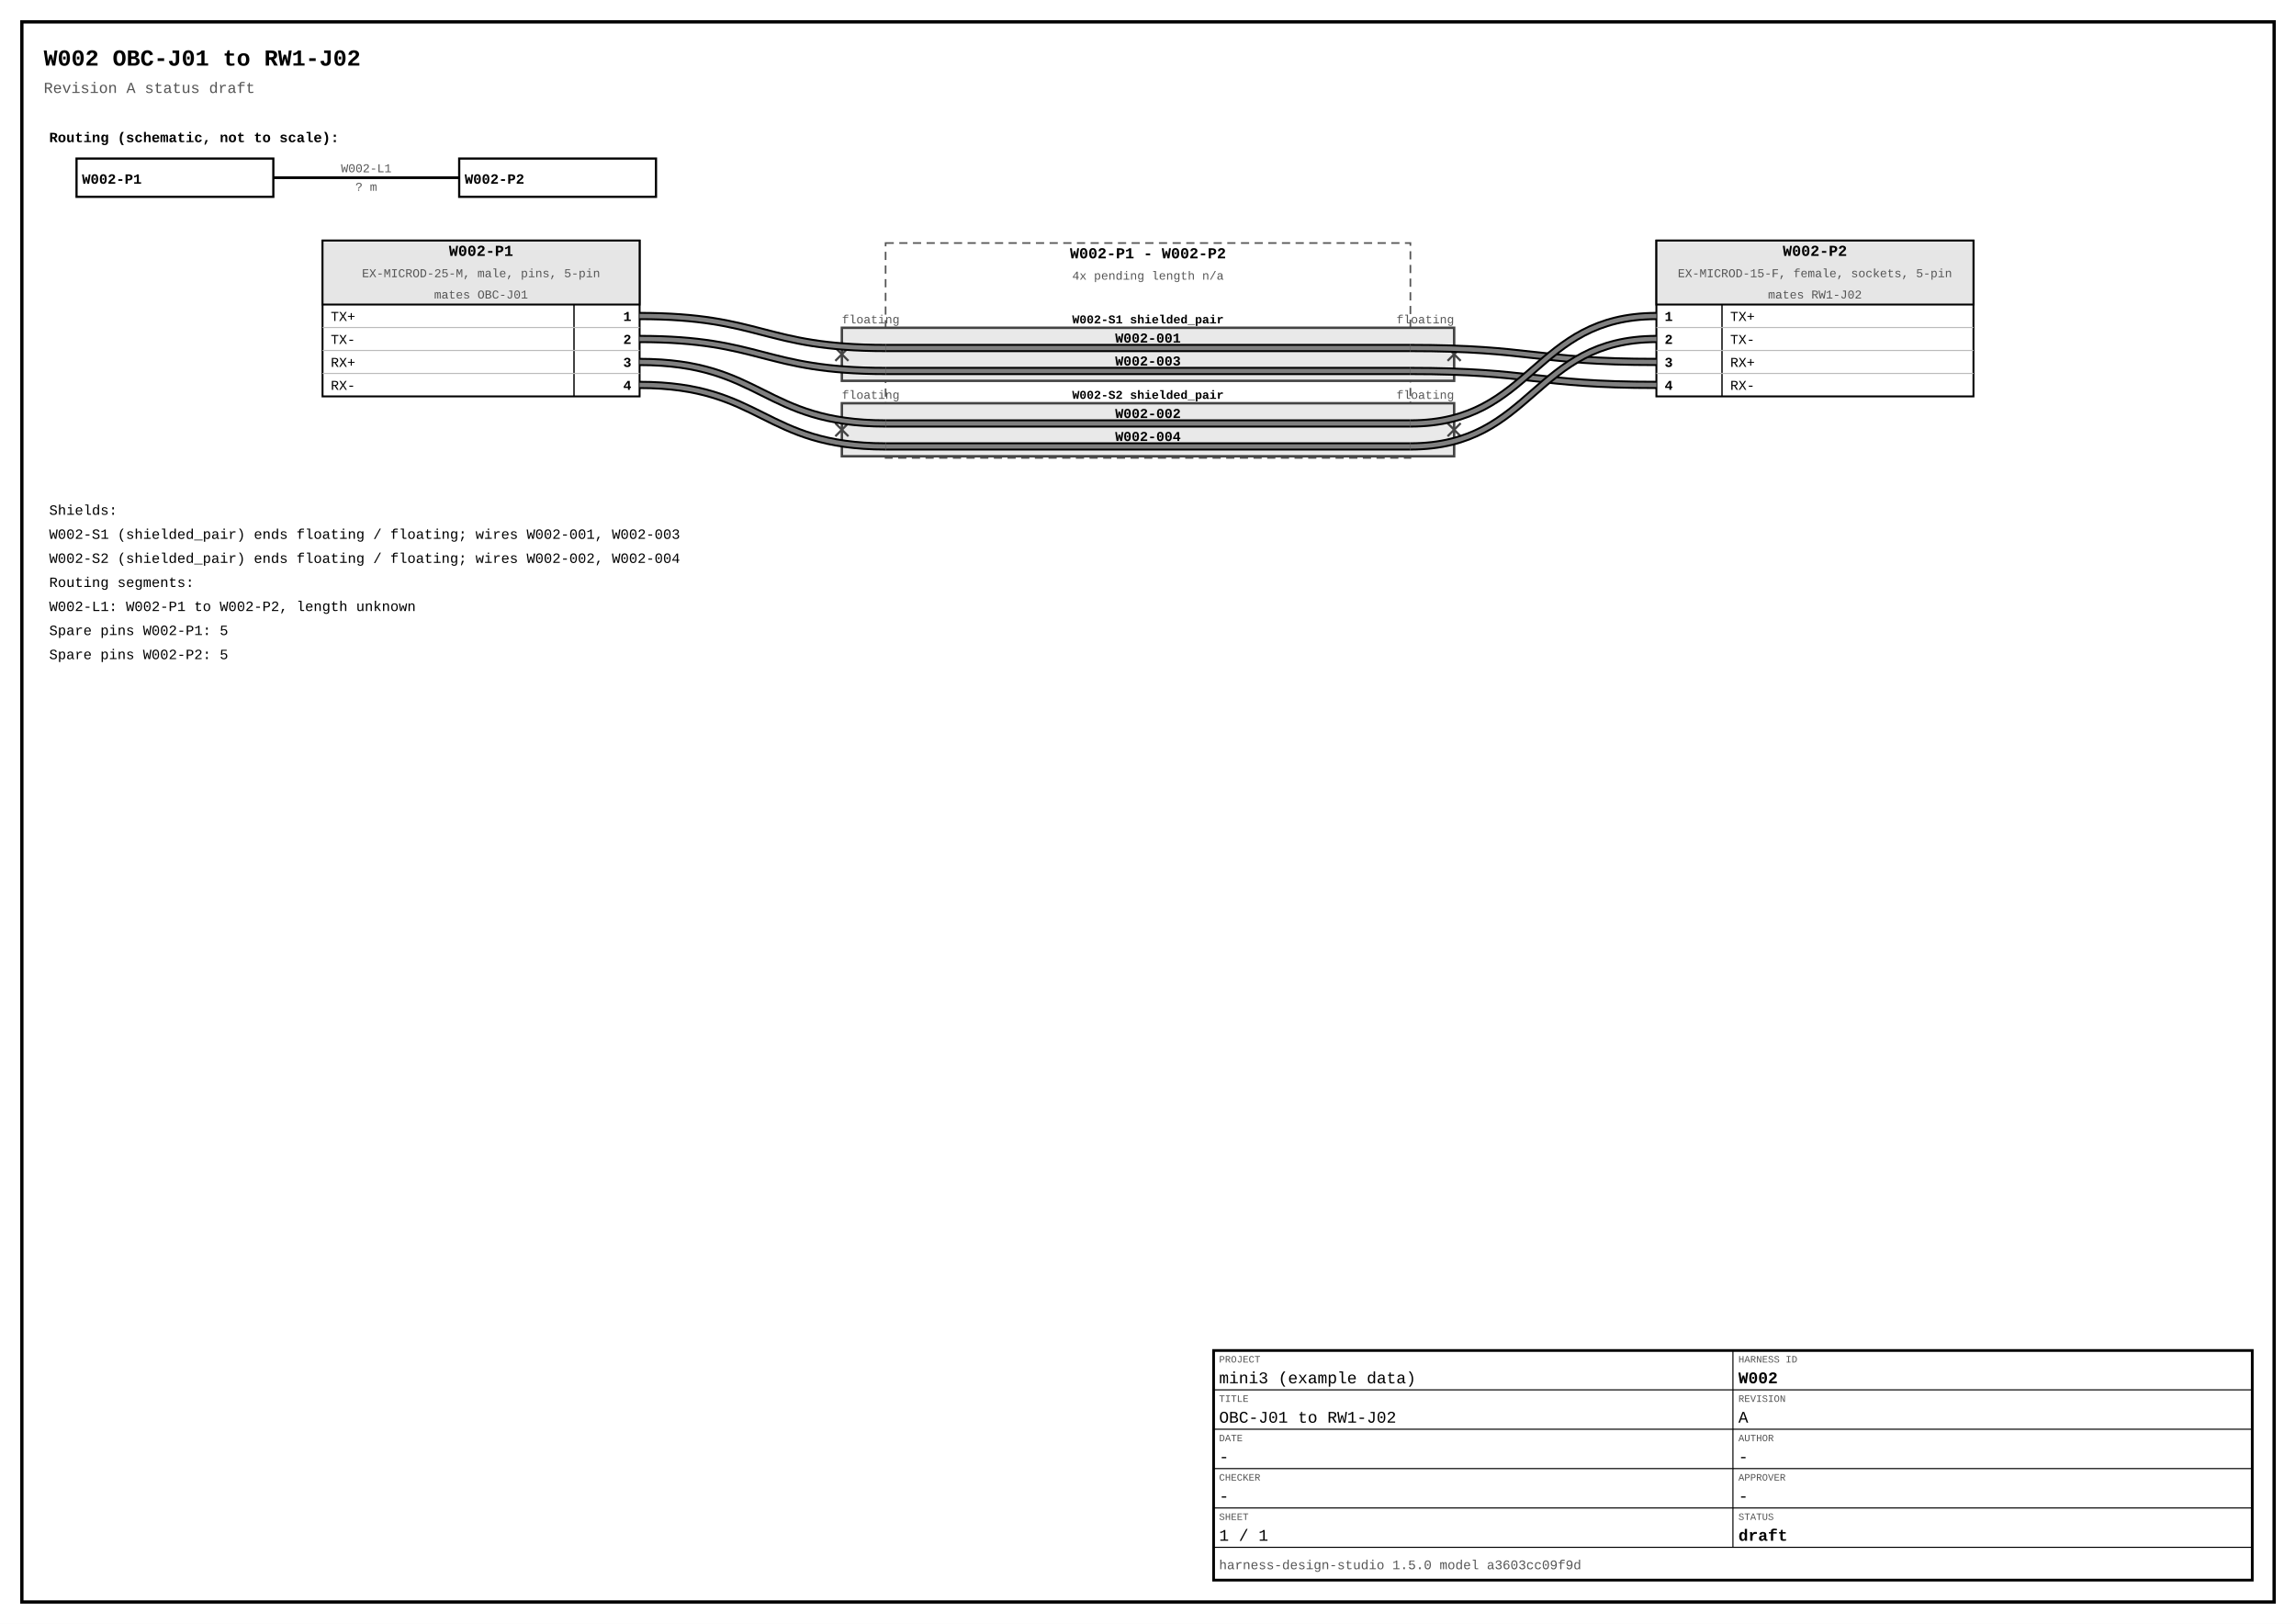
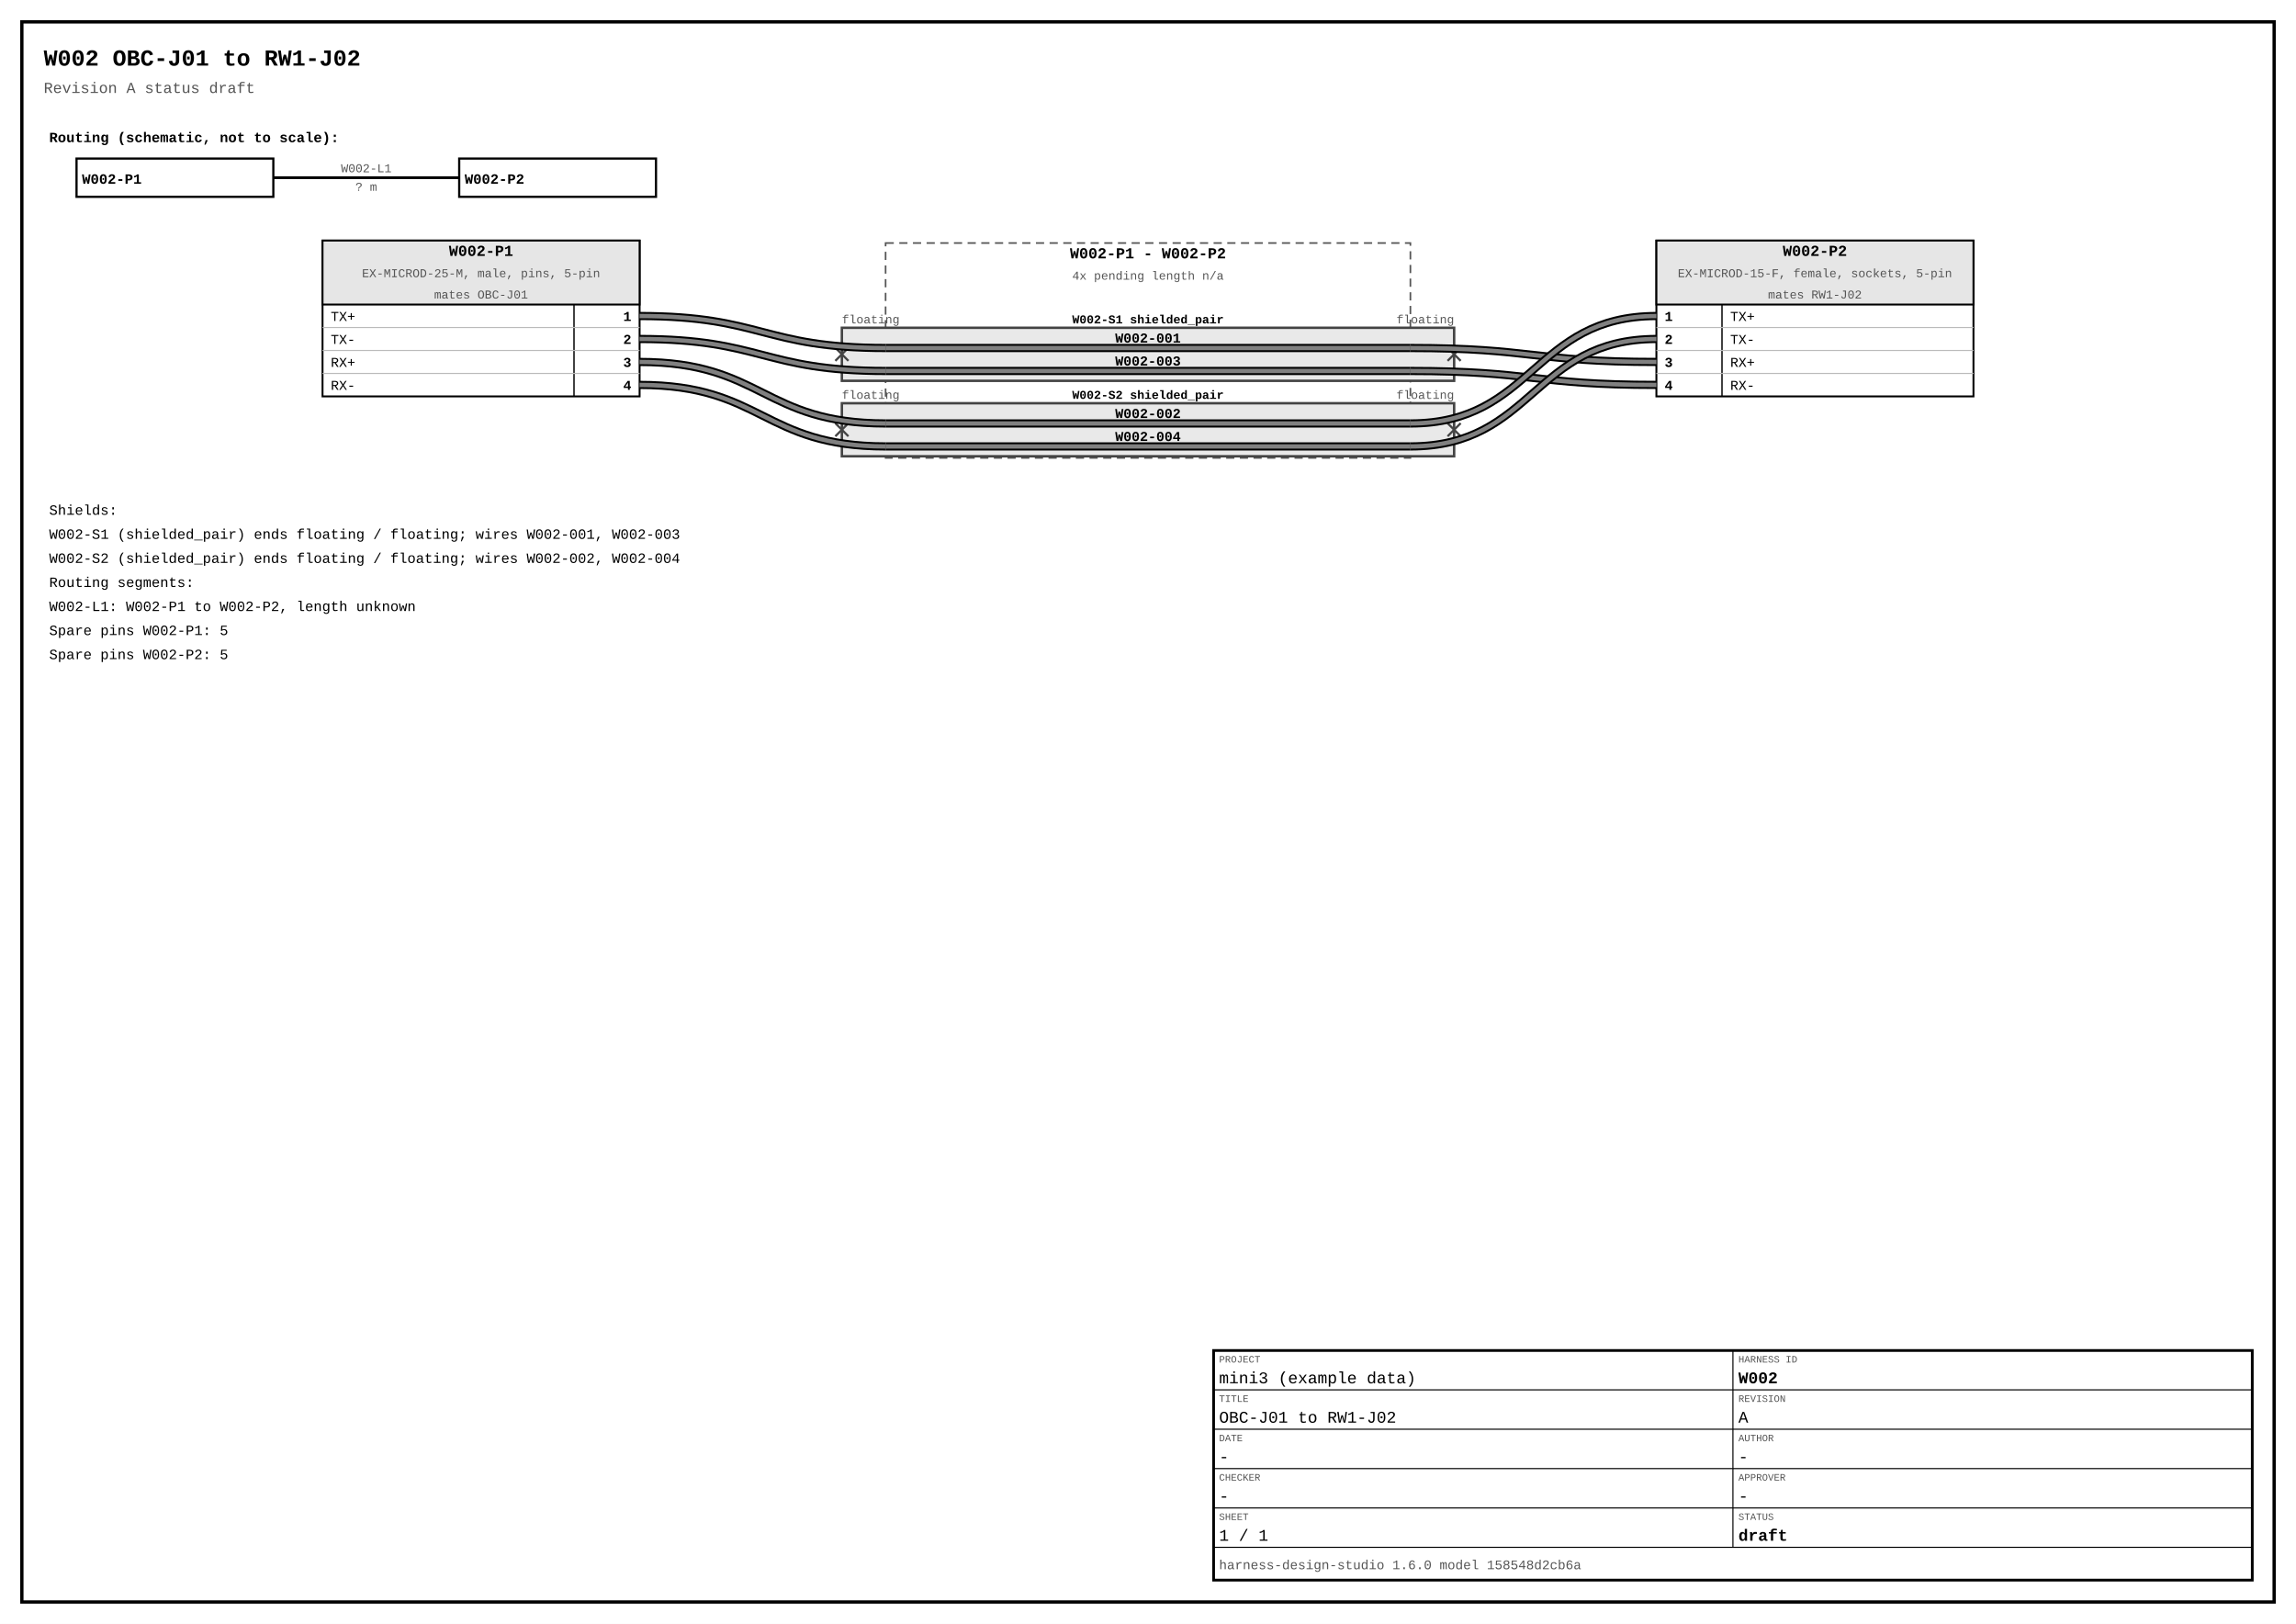
<svg xmlns="http://www.w3.org/2000/svg" width="420mm" height="297mm" viewBox="0 0 420 297" font-family="Courier New, Courier, monospace">
  <rect x="0" y="0" width="420" height="297" fill="#ffffff" />
  <rect x="4" y="4" width="412" height="289" fill="none" stroke="#000000" stroke-width="0.6" />
  <text x="8" y="12" font-size="4.2" font-weight="bold" text-anchor="start" fill="#000000">W002  OBC-J01 to RW1-J02</text>
  <text x="8" y="17" font-size="2.8" text-anchor="start" fill="#555555">Revision A  status draft</text>
  <text x="9" y="26" font-size="2.6" font-weight="bold" text-anchor="start" fill="#000000">Routing (schematic, not to scale):</text>
  <line x1="50" y1="32.5" x2="84" y2="32.5" stroke="#000000" stroke-width="0.5" />
  <text x="67" y="31.5" font-size="2.2" text-anchor="middle" fill="#555555">W002-L1</text>
  <text x="67" y="34.9" font-size="2.2" text-anchor="middle" fill="#555555">? m</text>
  <rect x="14" y="29" width="36" height="7" fill="#ffffff" stroke="#000000" stroke-width="0.4" />
  <text x="15" y="33.6" font-size="2.6" font-weight="bold" text-anchor="start" fill="#000000">W002-P1</text>
  <rect x="84" y="29" width="36" height="7" fill="#ffffff" stroke="#000000" stroke-width="0.4" />
  <text x="85" y="33.6" font-size="2.6" font-weight="bold" text-anchor="start" fill="#000000">W002-P2</text>
  <rect x="59" y="44" width="58" height="28.5" fill="#ffffff" stroke="#000000" stroke-width="0.35" />
  <rect x="59" y="44" width="58" height="11.7" fill="#e6e6e6" stroke="#000000" stroke-width="0.35" />
  <text x="88" y="46.8" font-size="2.8" font-weight="bold" text-anchor="middle" fill="#000000">W002-P1</text>
  <text x="88" y="50.7" font-size="2.2" text-anchor="middle" fill="#555555">EX-MICROD-25-M, male, pins, 5-pin</text>
  <text x="88" y="54.6" font-size="2.2" text-anchor="middle" fill="#555555">mates OBC-J01</text>
  <line x1="105" y1="55.7" x2="105" y2="72.5" stroke="#000000" stroke-width="0.25" />
  <line x1="59" y1="59.9" x2="117" y2="59.9" stroke="#bbbbbb" stroke-width="0.2" />
  <text x="60.5" y="58.7" font-size="2.5" text-anchor="start" fill="#000000" data-ref="sig/W002-P1/1">TX+</text>
  <text x="115.5" y="58.7" font-size="2.5" font-weight="bold" text-anchor="end" fill="#000000" data-ref="pin/W002-P1/1">1</text>
  <line x1="59" y1="64.1" x2="117" y2="64.1" stroke="#bbbbbb" stroke-width="0.2" />
  <text x="60.5" y="62.9" font-size="2.5" text-anchor="start" fill="#000000" data-ref="sig/W002-P1/2">TX-</text>
  <text x="115.5" y="62.9" font-size="2.5" font-weight="bold" text-anchor="end" fill="#000000" data-ref="pin/W002-P1/2">2</text>
  <line x1="59" y1="68.3" x2="117" y2="68.3" stroke="#bbbbbb" stroke-width="0.2" />
  <text x="60.5" y="67.1" font-size="2.5" text-anchor="start" fill="#000000" data-ref="sig/W002-P1/3">RX+</text>
  <text x="115.5" y="67.1" font-size="2.5" font-weight="bold" text-anchor="end" fill="#000000" data-ref="pin/W002-P1/3">3</text>
  <text x="60.5" y="71.3" font-size="2.5" text-anchor="start" fill="#000000" data-ref="sig/W002-P1/4">RX-</text>
  <text x="115.5" y="71.3" font-size="2.5" font-weight="bold" text-anchor="end" fill="#000000" data-ref="pin/W002-P1/4">4</text>
  <rect x="303" y="44" width="58" height="28.5" fill="#ffffff" stroke="#000000" stroke-width="0.35" />
  <rect x="303" y="44" width="58" height="11.7" fill="#e6e6e6" stroke="#000000" stroke-width="0.35" />
  <text x="332" y="46.8" font-size="2.8" font-weight="bold" text-anchor="middle" fill="#000000">W002-P2</text>
  <text x="332" y="50.7" font-size="2.2" text-anchor="middle" fill="#555555">EX-MICROD-15-F, female, sockets, 5-pin</text>
  <text x="332" y="54.6" font-size="2.2" text-anchor="middle" fill="#555555">mates RW1-J02</text>
  <line x1="315" y1="55.7" x2="315" y2="72.5" stroke="#000000" stroke-width="0.25" />
  <line x1="303" y1="59.9" x2="361" y2="59.9" stroke="#bbbbbb" stroke-width="0.2" />
  <text x="304.5" y="58.7" font-size="2.5" font-weight="bold" text-anchor="start" fill="#000000" data-ref="pin/W002-P2/1">1</text>
  <text x="316.5" y="58.7" font-size="2.5" text-anchor="start" fill="#000000" data-ref="sig/W002-P2/1">TX+</text>
  <line x1="303" y1="64.1" x2="361" y2="64.1" stroke="#bbbbbb" stroke-width="0.2" />
  <text x="304.5" y="62.9" font-size="2.5" font-weight="bold" text-anchor="start" fill="#000000" data-ref="pin/W002-P2/2">2</text>
  <text x="316.5" y="62.9" font-size="2.5" text-anchor="start" fill="#000000" data-ref="sig/W002-P2/2">TX-</text>
  <line x1="303" y1="68.3" x2="361" y2="68.3" stroke="#bbbbbb" stroke-width="0.2" />
  <text x="304.5" y="67.1" font-size="2.5" font-weight="bold" text-anchor="start" fill="#000000" data-ref="pin/W002-P2/3">3</text>
  <text x="316.5" y="67.1" font-size="2.5" text-anchor="start" fill="#000000" data-ref="sig/W002-P2/3">RX+</text>
  <text x="304.5" y="71.3" font-size="2.5" font-weight="bold" text-anchor="start" fill="#000000" data-ref="pin/W002-P2/4">4</text>
  <text x="316.5" y="71.3" font-size="2.5" text-anchor="start" fill="#000000" data-ref="sig/W002-P2/4">RX-</text>
  <rect x="162" y="44.45" width="96" height="39.3" fill="none" stroke="#555555" stroke-width="0.3" stroke-dasharray="1.5 1" />
  <text x="210" y="47.25" font-size="2.8" font-weight="bold" text-anchor="middle" fill="#000000">W002-P1 - W002-P2</text>
  <text x="210" y="51.15" font-size="2.2" text-anchor="middle" fill="#555555">4x  pending  length n/a</text>
  <rect x="154" y="59.95" width="112" height="9.7" fill="#e9e9e9" stroke="#444444" stroke-width="0.45" />
  <text x="210" y="59.15" font-size="2.2" font-weight="bold" text-anchor="middle" fill="#000000">W002-S1  shielded_pair</text>
  <text x="154" y="59.15" font-size="2.2" text-anchor="start" fill="#555555">floating</text>
  <text x="266" y="59.15" font-size="2.2" text-anchor="end" fill="#555555">floating</text>
  <line x1="152.8" y1="63.6" x2="155.2" y2="66" stroke="#444444" stroke-width="0.4" />
  <line x1="152.8" y1="66" x2="155.2" y2="63.6" stroke="#444444" stroke-width="0.4" />
  <line x1="264.8" y1="63.6" x2="267.2" y2="66" stroke="#444444" stroke-width="0.4" />
  <line x1="264.8" y1="66" x2="267.2" y2="63.6" stroke="#444444" stroke-width="0.4" />
  <rect x="154" y="73.75" width="112" height="9.7" fill="#e9e9e9" stroke="#444444" stroke-width="0.45" />
  <text x="210" y="72.95" font-size="2.2" font-weight="bold" text-anchor="middle" fill="#000000">W002-S2  shielded_pair</text>
  <text x="154" y="72.95" font-size="2.2" text-anchor="start" fill="#555555">floating</text>
  <text x="266" y="72.95" font-size="2.2" text-anchor="end" fill="#555555">floating</text>
  <line x1="152.8" y1="77.4" x2="155.2" y2="79.8" stroke="#444444" stroke-width="0.4" />
  <line x1="152.8" y1="79.8" x2="155.2" y2="77.4" stroke="#444444" stroke-width="0.4" />
  <line x1="264.8" y1="77.4" x2="267.2" y2="79.8" stroke="#444444" stroke-width="0.4" />
  <line x1="264.8" y1="79.8" x2="267.2" y2="77.4" stroke="#444444" stroke-width="0.4" />
  <path d="M 117 57.8 C 139.5 57.8 139.5 63.65 162 63.65" fill="none" stroke="#000000" stroke-width="1.5" />
  <line x1="162" y1="63.65" x2="258" y2="63.65" stroke="#000000" stroke-width="1.5" />
  <path d="M 258 63.65 C 280.5 63.65 280.5 66.2 303 66.2" fill="none" stroke="#000000" stroke-width="1.5" />
  <path d="M 117 57.8 C 139.5 57.8 139.5 63.65 162 63.65" fill="none" stroke="#808080" stroke-width="0.8" />
  <line x1="162" y1="63.65" x2="258" y2="63.65" stroke="#808080" stroke-width="0.8" />
  <path d="M 258 63.65 C 280.5 63.65 280.5 66.2 303 66.2" fill="none" stroke="#808080" stroke-width="0.8" />
  <text x="210" y="62.65" font-size="2.5" font-weight="bold" text-anchor="middle" fill="#000000">W002-001</text>
  <path d="M 117 62 C 139.5 62 139.5 67.85 162 67.85" fill="none" stroke="#000000" stroke-width="1.5" />
  <line x1="162" y1="67.85" x2="258" y2="67.85" stroke="#000000" stroke-width="1.5" />
  <path d="M 258 67.85 C 280.5 67.85 280.5 70.4 303 70.4" fill="none" stroke="#000000" stroke-width="1.5" />
  <path d="M 117 62 C 139.5 62 139.5 67.85 162 67.85" fill="none" stroke="#808080" stroke-width="0.8" />
  <line x1="162" y1="67.85" x2="258" y2="67.85" stroke="#808080" stroke-width="0.8" />
  <path d="M 258 67.85 C 280.5 67.85 280.5 70.4 303 70.4" fill="none" stroke="#808080" stroke-width="0.8" />
  <text x="210" y="66.85" font-size="2.5" font-weight="bold" text-anchor="middle" fill="#000000">W002-003</text>
  <path d="M 117 66.2 C 139.5 66.2 139.5 77.45 162 77.45" fill="none" stroke="#000000" stroke-width="1.5" />
  <line x1="162" y1="77.45" x2="258" y2="77.45" stroke="#000000" stroke-width="1.5" />
  <path d="M 258 77.45 C 280.5 77.45 280.5 57.8 303 57.8" fill="none" stroke="#000000" stroke-width="1.5" />
  <path d="M 117 66.2 C 139.5 66.2 139.5 77.45 162 77.45" fill="none" stroke="#808080" stroke-width="0.8" />
  <line x1="162" y1="77.45" x2="258" y2="77.45" stroke="#808080" stroke-width="0.8" />
  <path d="M 258 77.45 C 280.5 77.45 280.5 57.8 303 57.8" fill="none" stroke="#808080" stroke-width="0.8" />
  <text x="210" y="76.45" font-size="2.5" font-weight="bold" text-anchor="middle" fill="#000000">W002-002</text>
  <path d="M 117 70.4 C 139.5 70.4 139.5 81.65 162 81.65" fill="none" stroke="#000000" stroke-width="1.5" />
  <line x1="162" y1="81.65" x2="258" y2="81.65" stroke="#000000" stroke-width="1.5" />
  <path d="M 258 81.65 C 280.5 81.65 280.5 62 303 62" fill="none" stroke="#000000" stroke-width="1.5" />
  <path d="M 117 70.4 C 139.5 70.4 139.5 81.65 162 81.65" fill="none" stroke="#808080" stroke-width="0.8" />
  <line x1="162" y1="81.65" x2="258" y2="81.65" stroke="#808080" stroke-width="0.8" />
  <path d="M 258 81.65 C 280.5 81.65 280.5 62 303 62" fill="none" stroke="#808080" stroke-width="0.8" />
  <text x="210" y="80.65" font-size="2.5" font-weight="bold" text-anchor="middle" fill="#000000">W002-004</text>
  <text x="9" y="94.15" font-size="2.6" text-anchor="start" fill="#000000">Shields:</text>
  <text x="9" y="98.55" font-size="2.6" text-anchor="start" fill="#000000">  W002-S1 (shielded_pair) ends floating / floating; wires W002-001, W002-003</text>
  <text x="9" y="102.95" font-size="2.6" text-anchor="start" fill="#000000">  W002-S2 (shielded_pair) ends floating / floating; wires W002-002, W002-004</text>
  <text x="9" y="107.35" font-size="2.6" text-anchor="start" fill="#000000">Routing segments:</text>
  <text x="9" y="111.75" font-size="2.6" text-anchor="start" fill="#000000">  W002-L1: W002-P1 to W002-P2, length unknown</text>
  <text x="9" y="116.15" font-size="2.6" text-anchor="start" fill="#000000">Spare pins W002-P1: 5</text>
  <text x="9" y="120.55" font-size="2.6" text-anchor="start" fill="#000000">Spare pins W002-P2: 5</text>
  <rect x="222" y="247" width="190" height="42" fill="none" stroke="#000000" stroke-width="0.5" />
  <line x1="222" y1="247" x2="317" y2="247" stroke="#000000" stroke-width="0.2" />
  <text x="223" y="249.2" font-size="1.8" text-anchor="start" fill="#555555">PROJECT</text>
  <text x="223" y="253" font-size="3" text-anchor="start" fill="#000000">mini3 (example data)</text>
  <line x1="317" y1="247" x2="412" y2="247" stroke="#000000" stroke-width="0.2" />
  <text x="318" y="249.2" font-size="1.8" text-anchor="start" fill="#555555">HARNESS ID</text>
  <text x="318" y="253" font-size="3" font-weight="bold" text-anchor="start" fill="#000000">W002</text>
  <line x1="222" y1="254.2" x2="317" y2="254.2" stroke="#000000" stroke-width="0.2" />
  <text x="223" y="256.4" font-size="1.8" text-anchor="start" fill="#555555">TITLE</text>
  <text x="223" y="260.2" font-size="3" text-anchor="start" fill="#000000">OBC-J01 to RW1-J02</text>
  <line x1="317" y1="254.2" x2="412" y2="254.2" stroke="#000000" stroke-width="0.2" />
  <text x="318" y="256.4" font-size="1.8" text-anchor="start" fill="#555555">REVISION</text>
  <text x="318" y="260.2" font-size="3" text-anchor="start" fill="#000000">A</text>
  <line x1="222" y1="261.4" x2="317" y2="261.4" stroke="#000000" stroke-width="0.2" />
  <text x="223" y="263.6" font-size="1.8" text-anchor="start" fill="#555555">DATE</text>
  <text x="223" y="267.4" font-size="3" text-anchor="start" fill="#000000">-</text>
  <line x1="317" y1="261.4" x2="412" y2="261.4" stroke="#000000" stroke-width="0.2" />
  <text x="318" y="263.6" font-size="1.8" text-anchor="start" fill="#555555">AUTHOR</text>
  <text x="318" y="267.4" font-size="3" text-anchor="start" fill="#000000">-</text>
  <line x1="222" y1="268.6" x2="317" y2="268.6" stroke="#000000" stroke-width="0.2" />
  <text x="223" y="270.8" font-size="1.8" text-anchor="start" fill="#555555">CHECKER</text>
  <text x="223" y="274.6" font-size="3" text-anchor="start" fill="#000000">-</text>
  <line x1="317" y1="268.6" x2="412" y2="268.6" stroke="#000000" stroke-width="0.2" />
  <text x="318" y="270.8" font-size="1.8" text-anchor="start" fill="#555555">APPROVER</text>
  <text x="318" y="274.6" font-size="3" text-anchor="start" fill="#000000">-</text>
  <line x1="222" y1="275.8" x2="317" y2="275.8" stroke="#000000" stroke-width="0.2" />
  <text x="223" y="278" font-size="1.8" text-anchor="start" fill="#555555">SHEET</text>
  <text x="223" y="281.8" font-size="3" text-anchor="start" fill="#000000">1 / 1</text>
  <line x1="317" y1="275.8" x2="412" y2="275.8" stroke="#000000" stroke-width="0.2" />
  <text x="318" y="278" font-size="1.8" text-anchor="start" fill="#555555">STATUS</text>
  <text x="318" y="281.8" font-size="3" font-weight="bold" text-anchor="start" fill="#000000">draft</text>
  <line x1="317" y1="247" x2="317" y2="283" stroke="#000000" stroke-width="0.2" />
  <line x1="222" y1="283" x2="412" y2="283" stroke="#000000" stroke-width="0.2" />
-   <text x="223" y="287" font-size="2.4" text-anchor="start" fill="#555555">harness-design-studio 1.5.0 model a3603cc09f9d</text>
+   <text x="223" y="287" font-size="2.4" text-anchor="start" fill="#555555">harness-design-studio 1.6.0 model 158548d2cb6a</text>
</svg>
